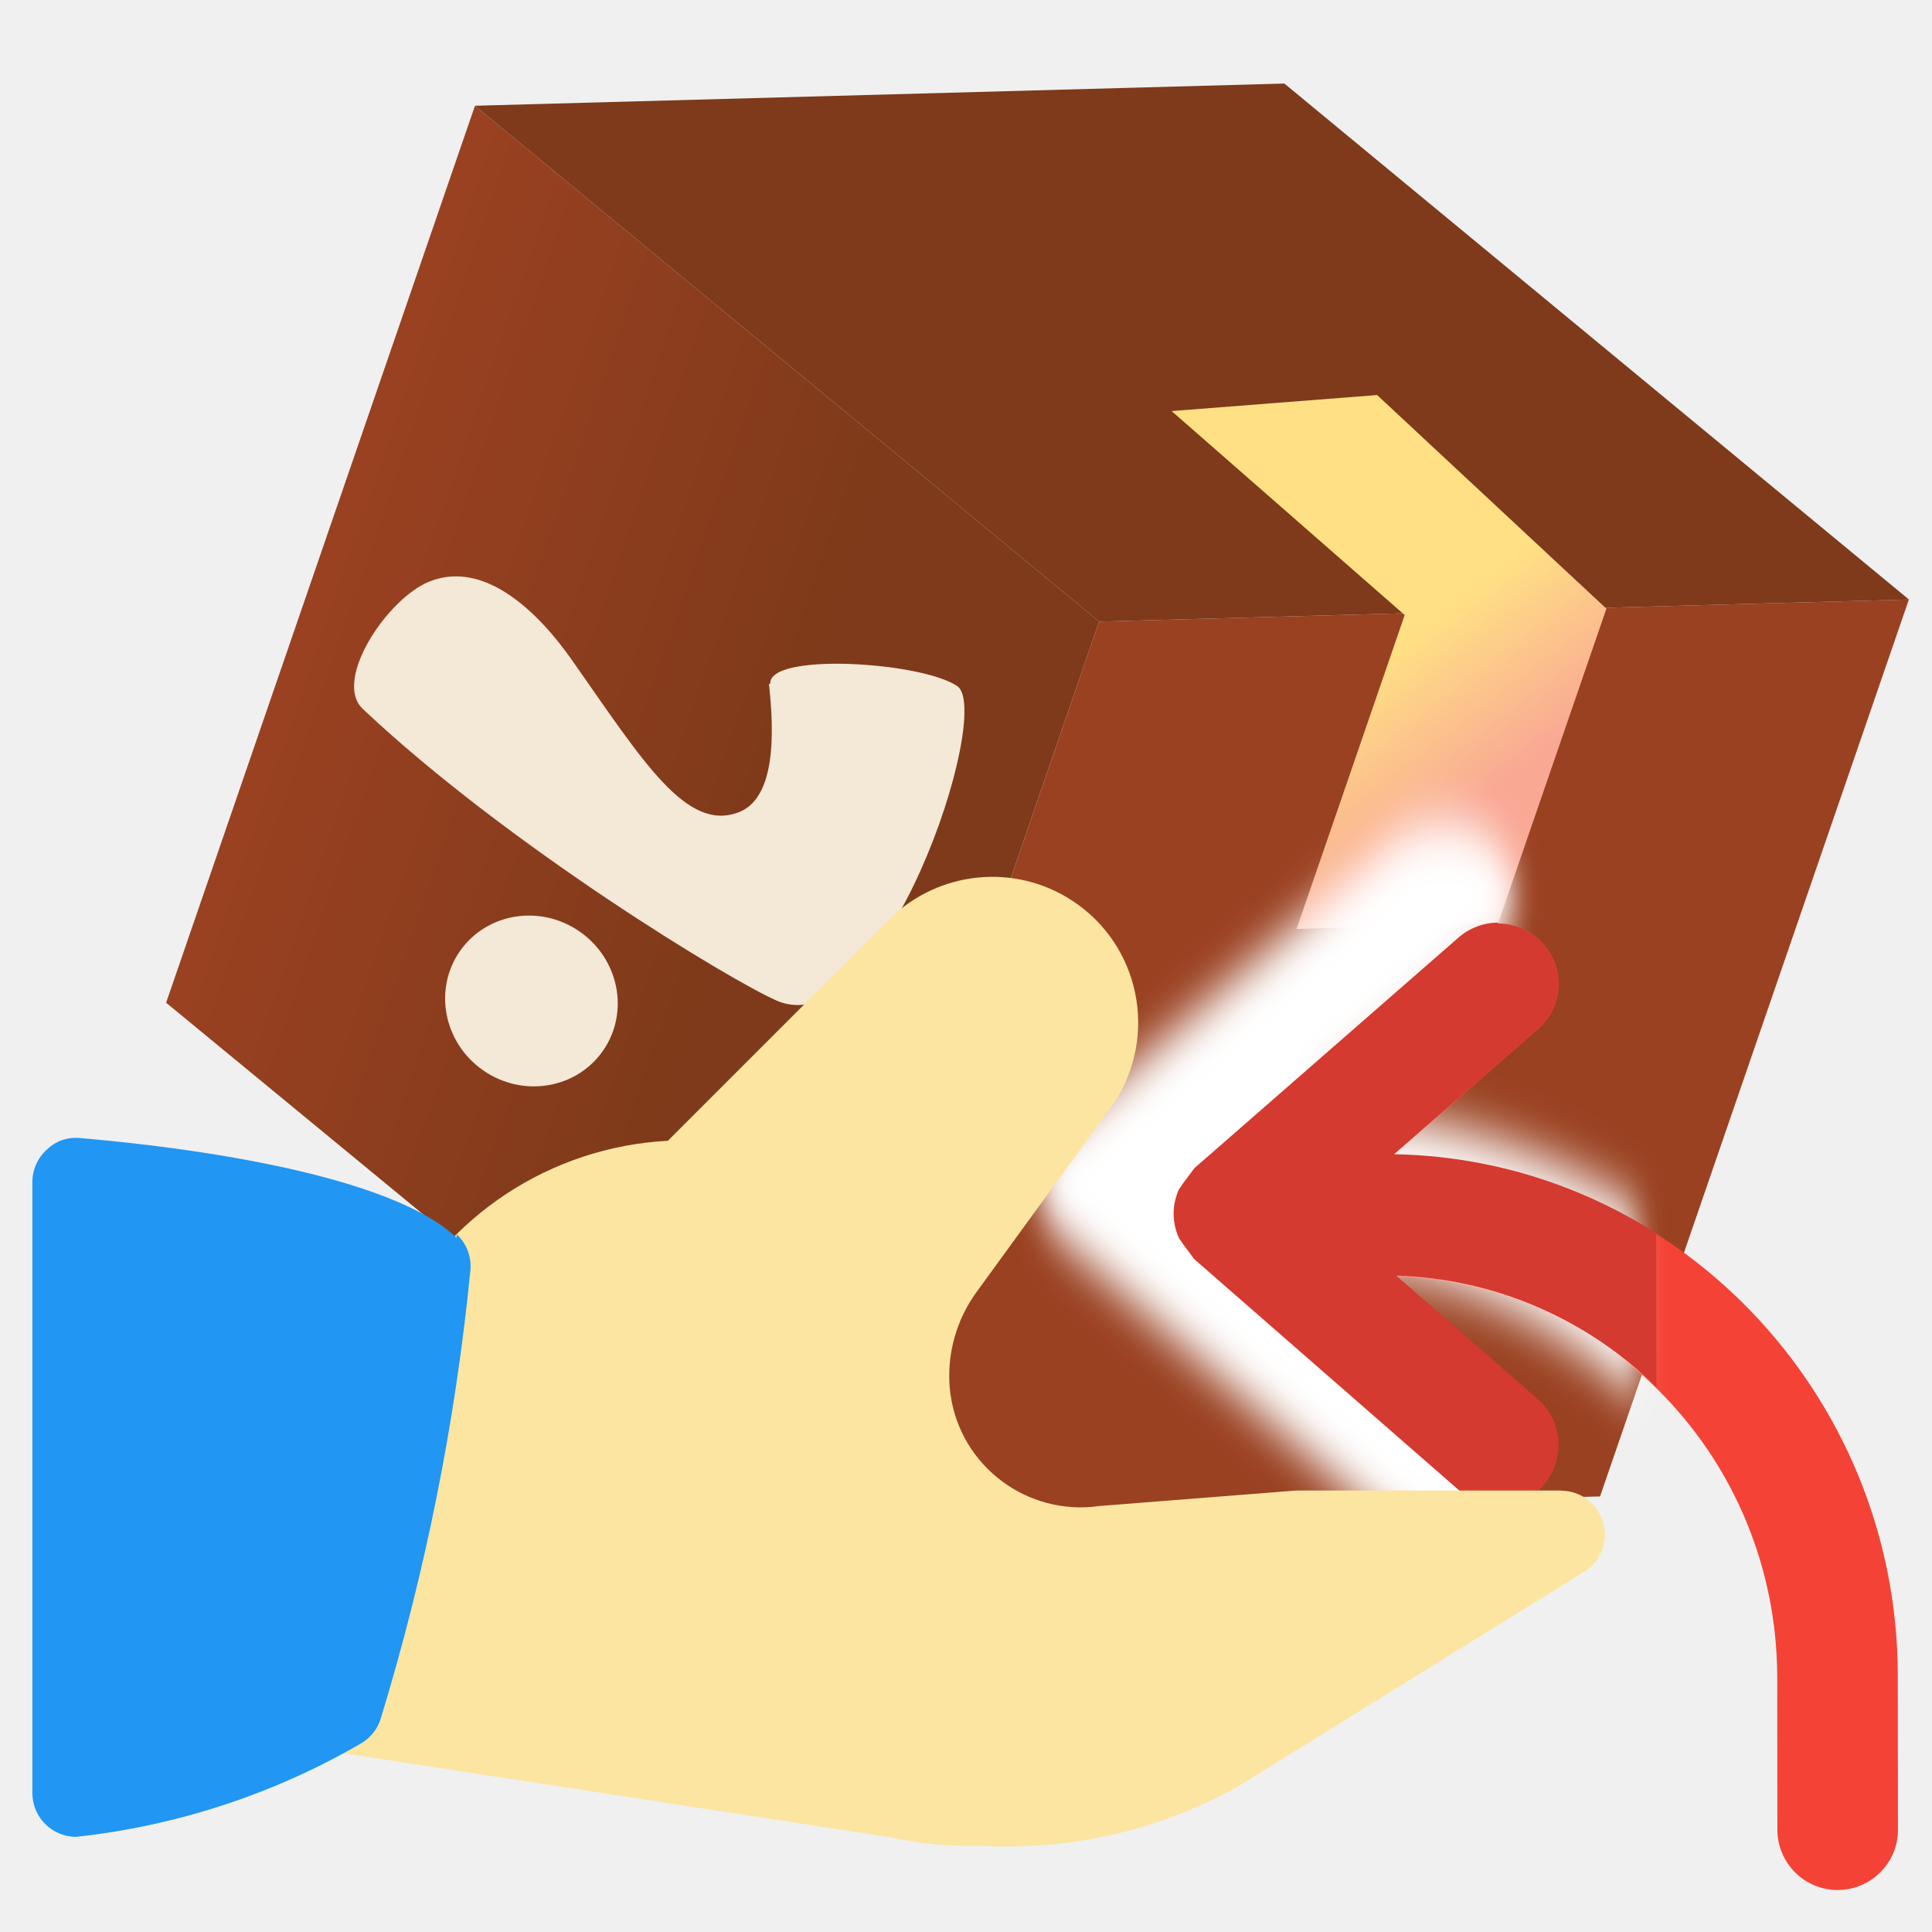
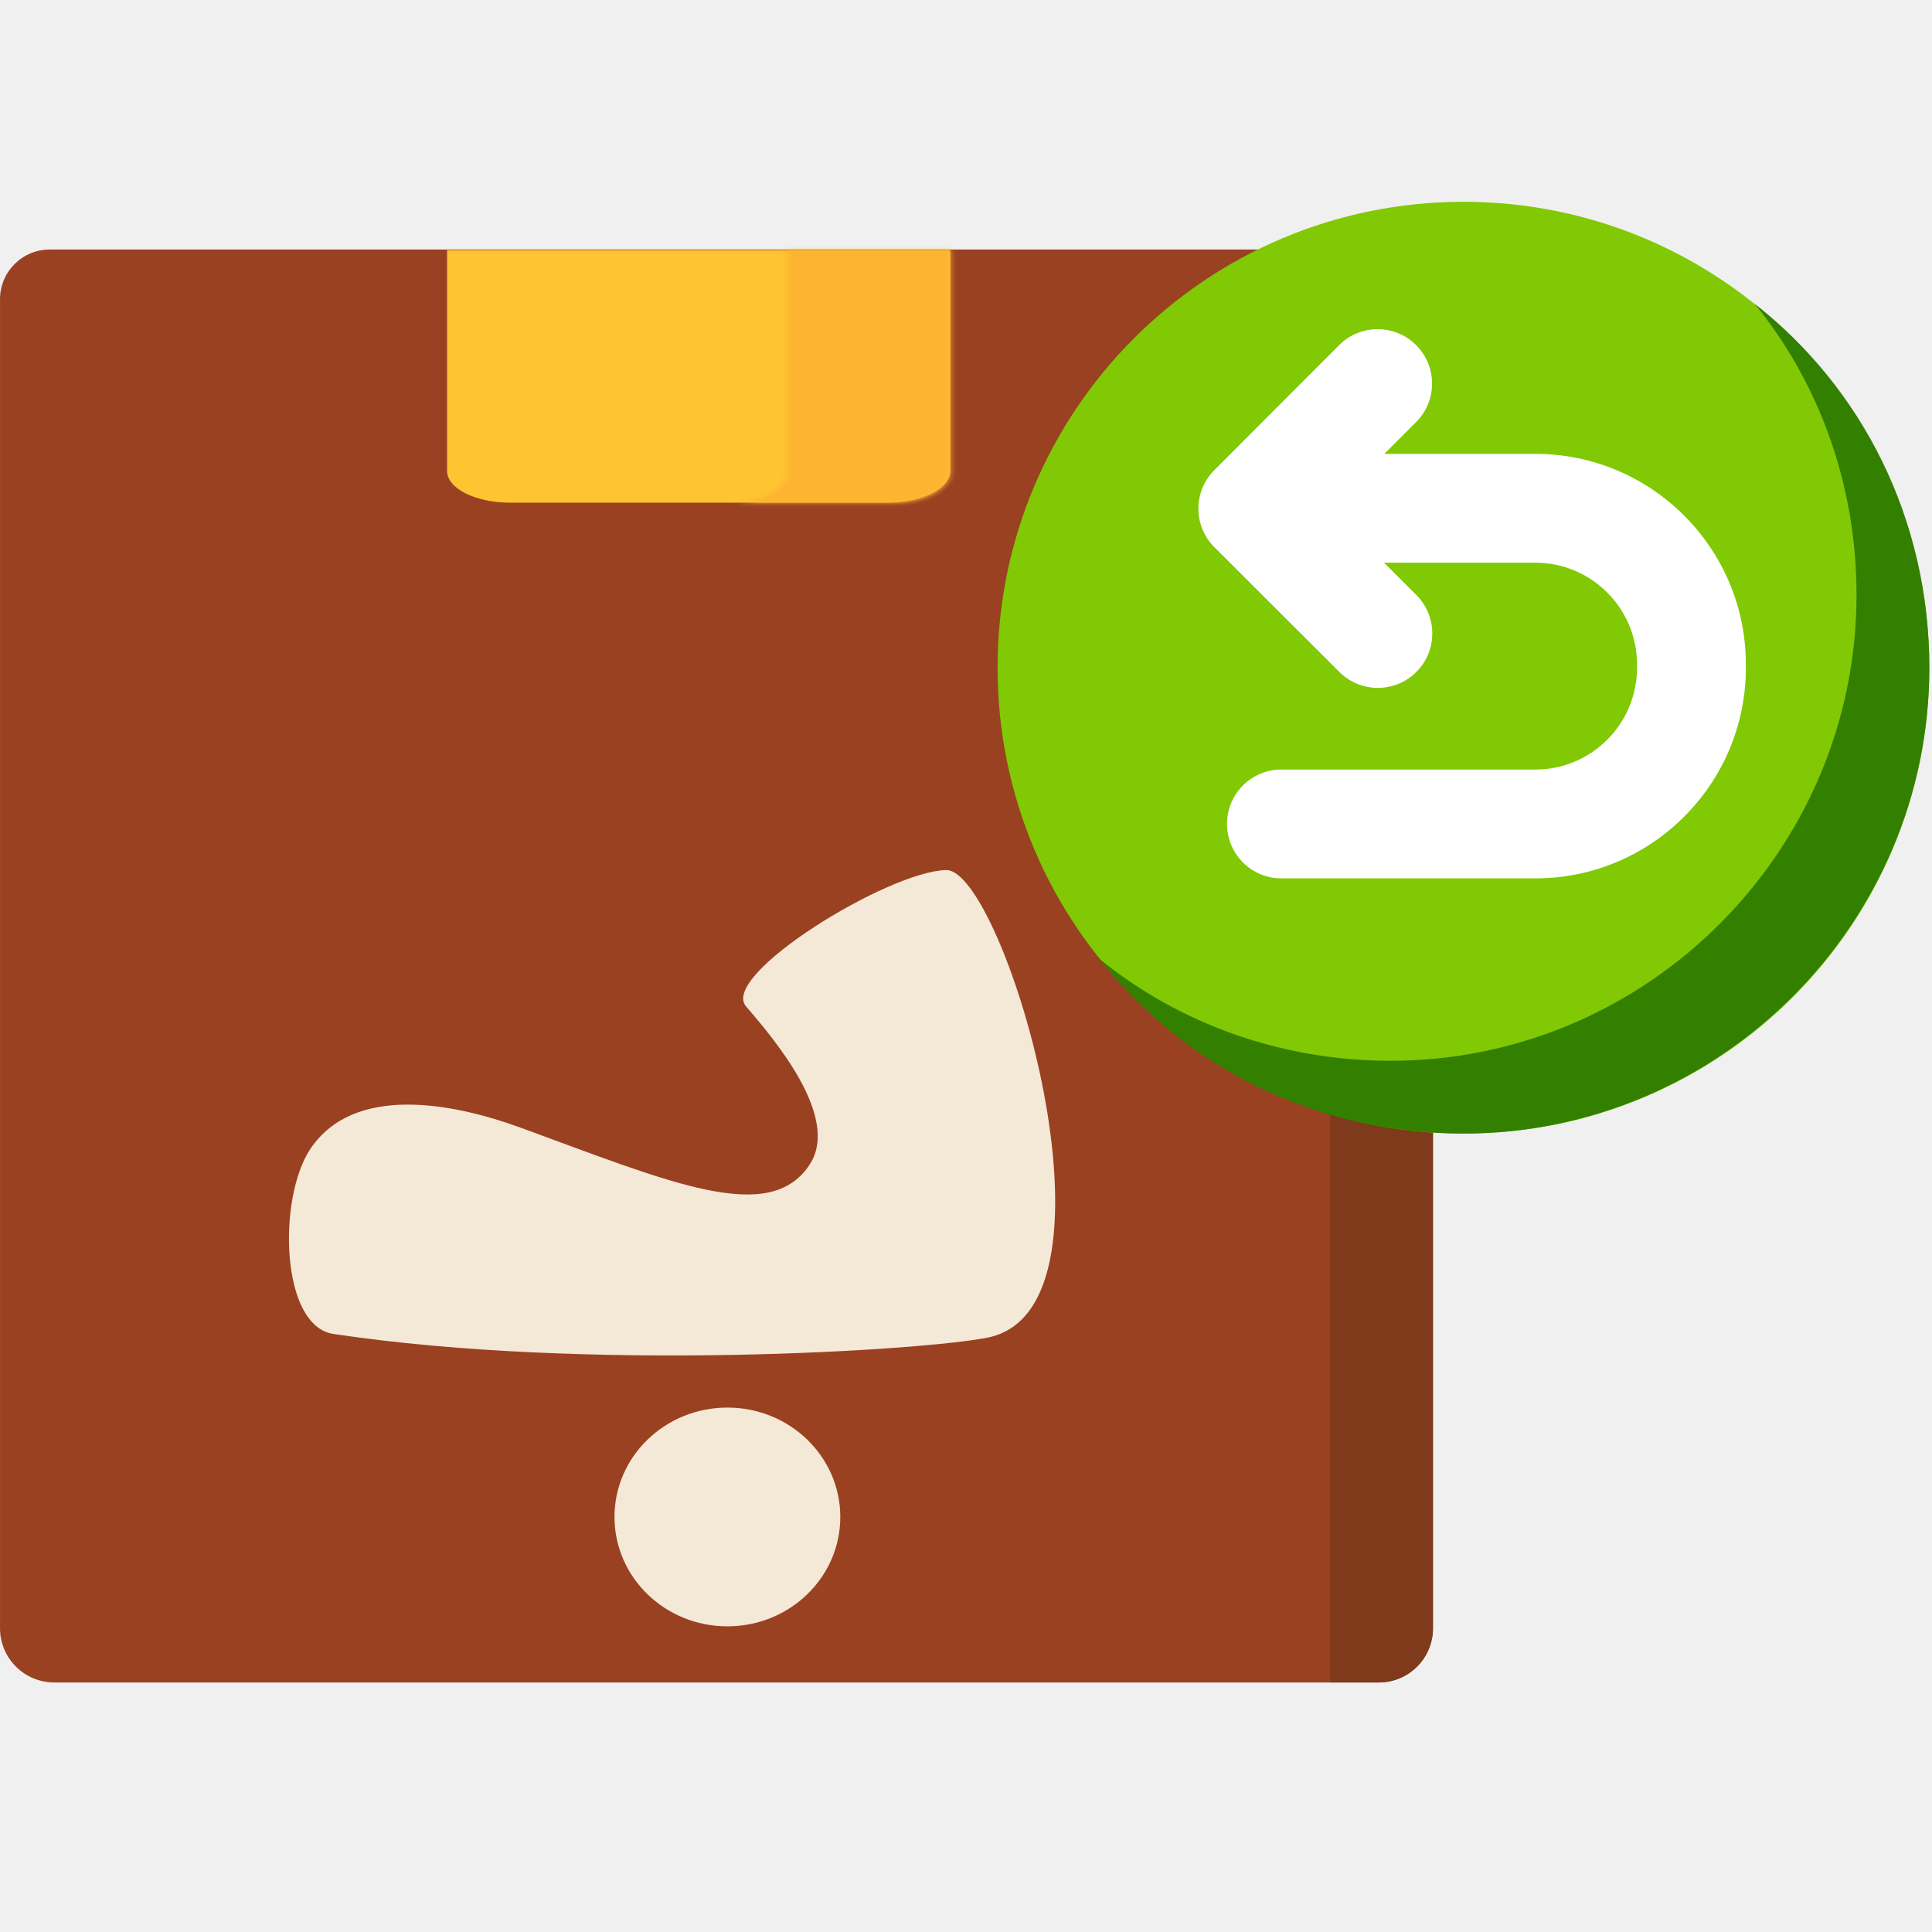
- <svg xmlns="http://www.w3.org/2000/svg" width="512" height="512" stroke="null" style="vector-effect:non-scaling-stroke" version="1.1">
+ <svg xmlns="http://www.w3.org/2000/svg" width="512" height="512" enable-background="new 0 0 512 512" version="1.1" viewBox="0 0 512 512">
  <defs>
-     <linearGradient id="linearGradient2465" x1="74.1" x2="275" y1="250" y2="250" gradientUnits="userSpaceOnUse">
-       <stop style="stop-color:#9a4121" offset="0" />
-       <stop style="stop-color:#7e3a1a" offset=".675" />
-       <stop style="stop-color:#7e3a1a" offset="1" />
-     </linearGradient>
-     <linearGradient id="linearGradient2475" x1="309" x2="401" y1="89.9" y2="151" gradientUnits="userSpaceOnUse">
-       <stop style="stop-color:#ffe084" offset="0" />
-       <stop style="stop-color:#ffe084" offset=".589" />
-       <stop style="stop-color:#f9a894" offset="1" />
-     </linearGradient>
-     <filter id="filter1618" x="-.083" y="-.069" width="1.17" height="1.14" style="color-interpolation-filters:sRGB">
-       <feGaussianBlur stdDeviation="5.528" />
+     <filter id="filter21094" x="-.036" y="-.018" width="1.073" height="1.036" style="color-interpolation-filters:sRGB">
+       <feGaussianBlur stdDeviation="0.465" />
    </filter>
  </defs>
-   <g stroke="null">
-     <rect id="canvas_background" x="-1" y="-1" width="514" height="514" fill="none" />
-     <g id="canvasGrid" x="0" y="0" width="100%" height="100%" display="none" overflow="visible" style="vector-effect:non-scaling-stroke">
-       <rect width="100%" height="100%" fill="url(#gridpattern)" stroke-width="0" />
+   <path d="m379.75 431.51c0 7.932-6.43 14.362-14.362 14.362h-351.02c-7.932 0-14.362-6.43-14.362-14.362v-352.22c0-7.269 5.892-13.161 13.161-13.161h353.43c7.268 0 13.161 5.892 13.161 13.161z" fill="#ffd064" style="fill:#9a4121" />
+   <path d="m366.59 66.126h-27.213c7.268 0 13.161 5.892 13.161 13.161v366.59h12.85c7.932 0 14.362-6.43 14.362-14.362v-352.23c1e-3 -7.269-5.892-13.161-13.16-13.161z" fill="#ffc250" style="fill:#7e3a1a" />
+   <path d="m235.09 133.22h-99.87c-9.243 0-16.736-3.761-16.736-8.401v-58.528h133.34v58.528c0 4.639-7.495 8.401-16.738 8.401z" fill="#26457d" style="fill:#ffc431;stroke-width:1.512" />
+   <path transform="matrix(1.8888 0 0 1.0715 -165.79 -4.5542)" d="m198.33 66.126v54.624c0 4.33-3.51 7.84-7.84 7.84h22.773c4.33 0 7.84-3.51 7.84-7.84v-54.624z" fill="#21386b" style="fill:#fcb431;filter:url(#filter21094)" />
+   <g transform="matrix(1.0968 0 0 1.0968 526.38 -459.23)" fill="#f4e8d7">
+     <path id="be" d="m-299.67 661.85c-6.45-7.553 34.466-32.701 48.365-32.925 13.899-0.225 45.574 105.66 10.099 112.95-15.212 3.126-96.8 8.357-158.17-0.869-12.826-1.929-13.449-32.829-5.599-44.633 10.54-15.853 34.58-11.148 50.834-5.206 36.305 13.272 60.143 23.734 69.853 8.914 7.574-11.559-8.93-30.676-15.38-38.23z" style="stroke-width:.277" />
+     <ellipse cx="-304.17" cy="785.23" rx="27.282" ry="26.429" style="stroke-width:.277" />
+   </g>
+   <g transform="matrix(.54213 0 0 .54213 265.63 54.721)">
+     <g transform="matrix(1.0008 0 0 1.0008 -2.3312 -2.2917)">
+       <circle cx="227.56" cy="227.56" r="227.56" style="fill:#80c904" />
+       <path d="m455.11 227.56c0 125.16-102.4 227.56-227.56 227.56-72.533 0-136.53-32.711-177.78-85.333 38.4 31.289 88.178 49.778 142.22 49.778 125.16 0 227.56-102.4 227.56-227.56 0-54.044-18.489-103.82-49.778-142.22 52.623 41.243 85.334 105.24 85.334 177.78z" style="fill:#338000" />
    </g>
-   </g>
-   <g stroke="null">
-     <g transform="rotate(19 275 212)">
-       <g stroke="null">
-         <polygon points="74.1 86.6 74.1 338 275 413 275 162" fill="#FFC107" style="fill:url(#linearGradient2465)" />
-         <polygon points="476 86.6 476 338 275 413 275 162" fill="#FFD54F" style="fill:#9a4121" />
-         <polygon points="275 11.2 74.1 86.6 275 162 476 86.6" fill="#FFA000" style="fill:#7e3a1a" />
-         <polygon points="351 134 275 103 275 103 325 81.3 325 81.2 401 115 401 203 351 222" fill="#F44336" style="fill:url(#linearGradient2475)" />
-       </g>
-       <path d="m198 206c-3.5-7.65 35.7-18.6 47-15.6 11.4 3.04 12.6 96.7-18 94.4-13.1-0.983-80.8-15.6-129-37.4-10-4.55-3.34-29.9 5.79-37.7 12.3-10.5 30.8-1.06 42.6 7.55 26.5 19.2 43.5 33.3 54.9 23.5 8.85-7.66-0.158-27.1-3.66-34.7z" style="clip-rule:evenodd;fill-rule:evenodd;fill:#f4e8d7;image-rendering:optimizeQuality;shape-rendering:geometricPrecision;stroke:none" />
-       <ellipse transform="rotate(15.9)" cx="243" cy="249" rx="23.1" ry="22.4" style="clip-rule:evenodd;fill-rule:evenodd;fill:#f4e8d7;image-rendering:optimizeQuality;shape-rendering:geometricPrecision;stroke:none" />
-       <path d="m395 270 25.1-43.7c4.42-7.66 1.78-17.4-5.89-21.8-7.66-4.42-17.4-1.76-21.9 5.9l-46.3 80.6-0.164 0.508-1.41 4.43-0.469 1.72c-0.168 2.13 0.049 4.34 0.799 6.52 0.743 2.16 1.93 4.03 3.4 5.62l1.43 1.07 3.84 2.63 0.441 0.299 86.1 35c3.75 1.51 7.7 1.52 11.2 0.308 4.22-1.45 7.81-4.65 9.61-9.11 3.32-8.18-0.617-17.5-8.8-20.8l-46.1-18.7c53.4-16.6 111 12.9 130 67.2l13.3 38.5c2.87 8.35 12 12.8 20.3 9.92 8.35-2.87 12.8-12 9.92-20.3l-13.3-38.5c-24.5-71.2-101-110-171-87.1z" fill="#f44336" style="stroke-width:21.3" />
-       <path d="m378 183c-4.4 1.51-8.29 4.57-10.8 8.92l-57.7 100-0.204 0.632-1.75 5.52-0.584 2.14c-0.234 2.67 0.036 5.41 0.971 8.13 0.926 2.69 2.4 5.02 4.24 7l1.78 1.33 4.78 3.27 0.55 0.373 107 43.6c4.67 1.88 9.59 1.9 14 0.384 5.25-1.81 9.73-5.79 12-11.3 4.14-10.2-0.769-21.8-11-26l-57.5-23.3c31.8-9.88 64.8-6.66 93.2 6.79l-16.5-48c-29-6.95-60.1-6.28-90.3 3.5l31.3-54.5c5.51-9.54 2.22-21.7-7.34-27.2-5.16-3-11.1-3.4-16.4-1.59z" fill="#d43a2f" style="fill:#fff;filter:url(#filter1618);stroke-width:26.6" />
-       <path d="m401 203c-3.53 1.22-6.66 3.67-8.68 7.16l-46.3 80.6-0.164 0.508-1.41 4.43-0.469 1.72c-0.188 2.14 0.029 4.34 0.779 6.52 0.743 2.16 1.93 4.03 3.4 5.62l1.43 1.07 3.84 2.63 0.441 0.299 86.1 35c3.75 1.51 7.7 1.52 11.2 0.308 4.22-1.45 7.81-4.65 9.61-9.11 3.32-8.18-0.617-17.5-8.8-20.8l-46.1-18.7c25.5-7.93 52-5.35 74.8 5.45l-13.3-38.5c-23.3-5.58-48.3-5.04-72.5 2.81l25.1-43.7c4.42-7.66 1.78-17.4-5.89-21.8-4.15-2.41-8.93-2.73-13.1-1.27z" fill="#d43a2f" style="stroke-width:21.3" />
-     </g>
-     <path d="m414 395h-70.5l-52.2 4.11c-19 2.72-36.7-10.5-39.4-29.5-0.232-1.62-0.348-3.26-0.349-4.9-0.02-8 2.52-15.8 7.24-22.3l36.5-50.2c11.7-17.9 6.75-41.8-11.1-53.5-15.2-10-35.4-8-48.4 4.8l-58.8 58.8c-31.1 1.67-58.8 19.9-72.6 47.8-0.357 0.743-0.638 1.52-0.836 2.32l-25.6 97.2c-1.64 6.2 2.06 12.5 8.25 14.2 0.394 0.104 0.793 0.187 1.2 0.25l149 22.9c7.53 1.65 15.2 2.38 23 2.16 23.9 1.41 47.6-4.02 68.5-15.6l91.9-57c5.45-3.38 7.13-10.5 3.75-16-2.12-3.42-5.86-5.5-9.88-5.49z" fill="#fce5a1" />
-     <path d="m121 328c-20.3-19.3-86.8-25.3-99.8-26.4-3.23-0.341-6.45 0.774-8.77 3.04-2.43 2.18-3.83 5.28-3.85 8.54v162c0 6.41 5.2 11.6 11.6 11.6 26.6-2.89 52.3-11.3 75.4-24.7 2.52-1.44 4.41-3.78 5.29-6.54 11.8-38.6 19.8-78.4 23.8-119 0.294-3.53-1.04-7-3.62-9.42z" fill="#2196F3" />
+     <path d="m260.58 120.93h-73.828l15.533-15.554c10.379-10.399 10.365-27.249-0.035-37.628-10.399-10.379-27.249-10.372-37.628 0.035l-61.018 61.128c-4.988 4.995-7.78 11.764-7.774 18.817 0.007 7.06 2.813 13.822 7.808 18.81l61.135 61.018c5.189 5.182 11.993 7.774 18.79 7.774 6.824 0 13.635-2.605 18.831-7.808 10.386-10.399 10.365-27.242-0.035-37.628l-15.783-15.755h74.001c27.388 0 49.669 22.281 49.669 49.669v1.76c0 27.388-22.281 49.669-49.669 49.669h-124.15c-14.695 0-26.605 11.91-26.605 26.605s11.91 26.605 26.605 26.605h124.15c56.729 0 102.88-46.149 102.88-102.88v-1.76c0-56.729-46.149-102.88-102.88-102.88z" fill="#e1f6fd" style="fill:#ffffff;stroke-width:1.774" />
  </g>
</svg>
